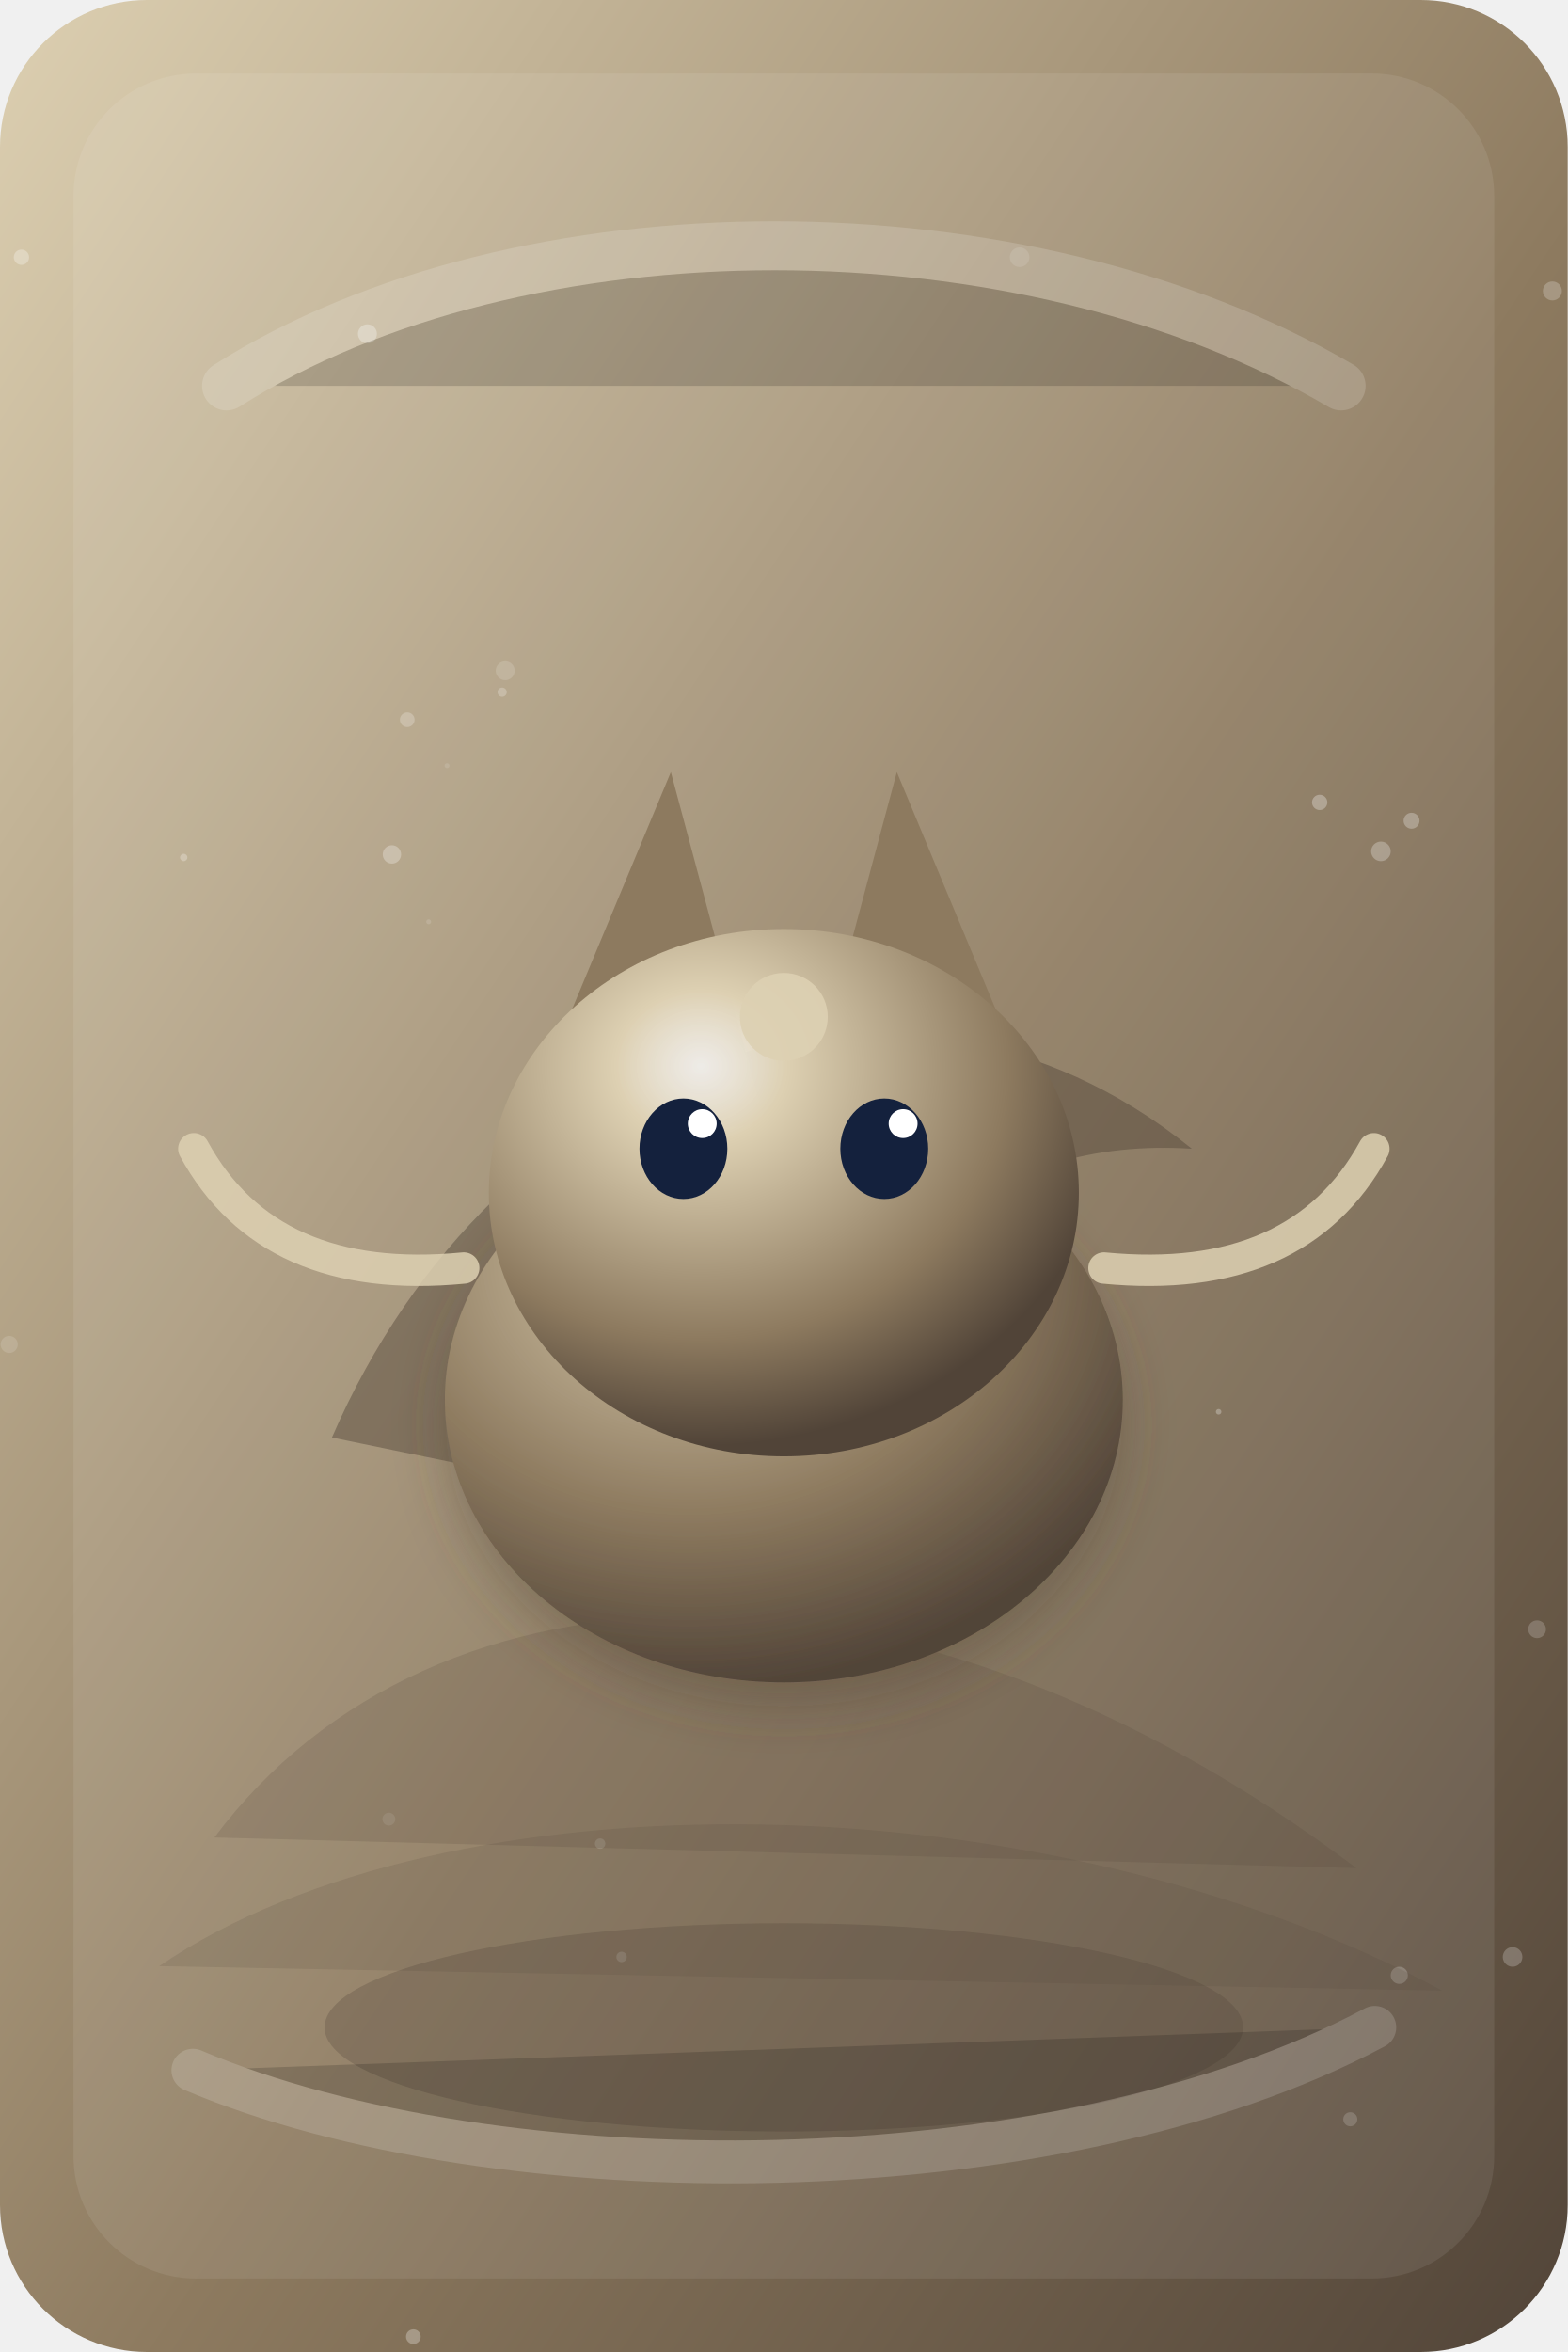
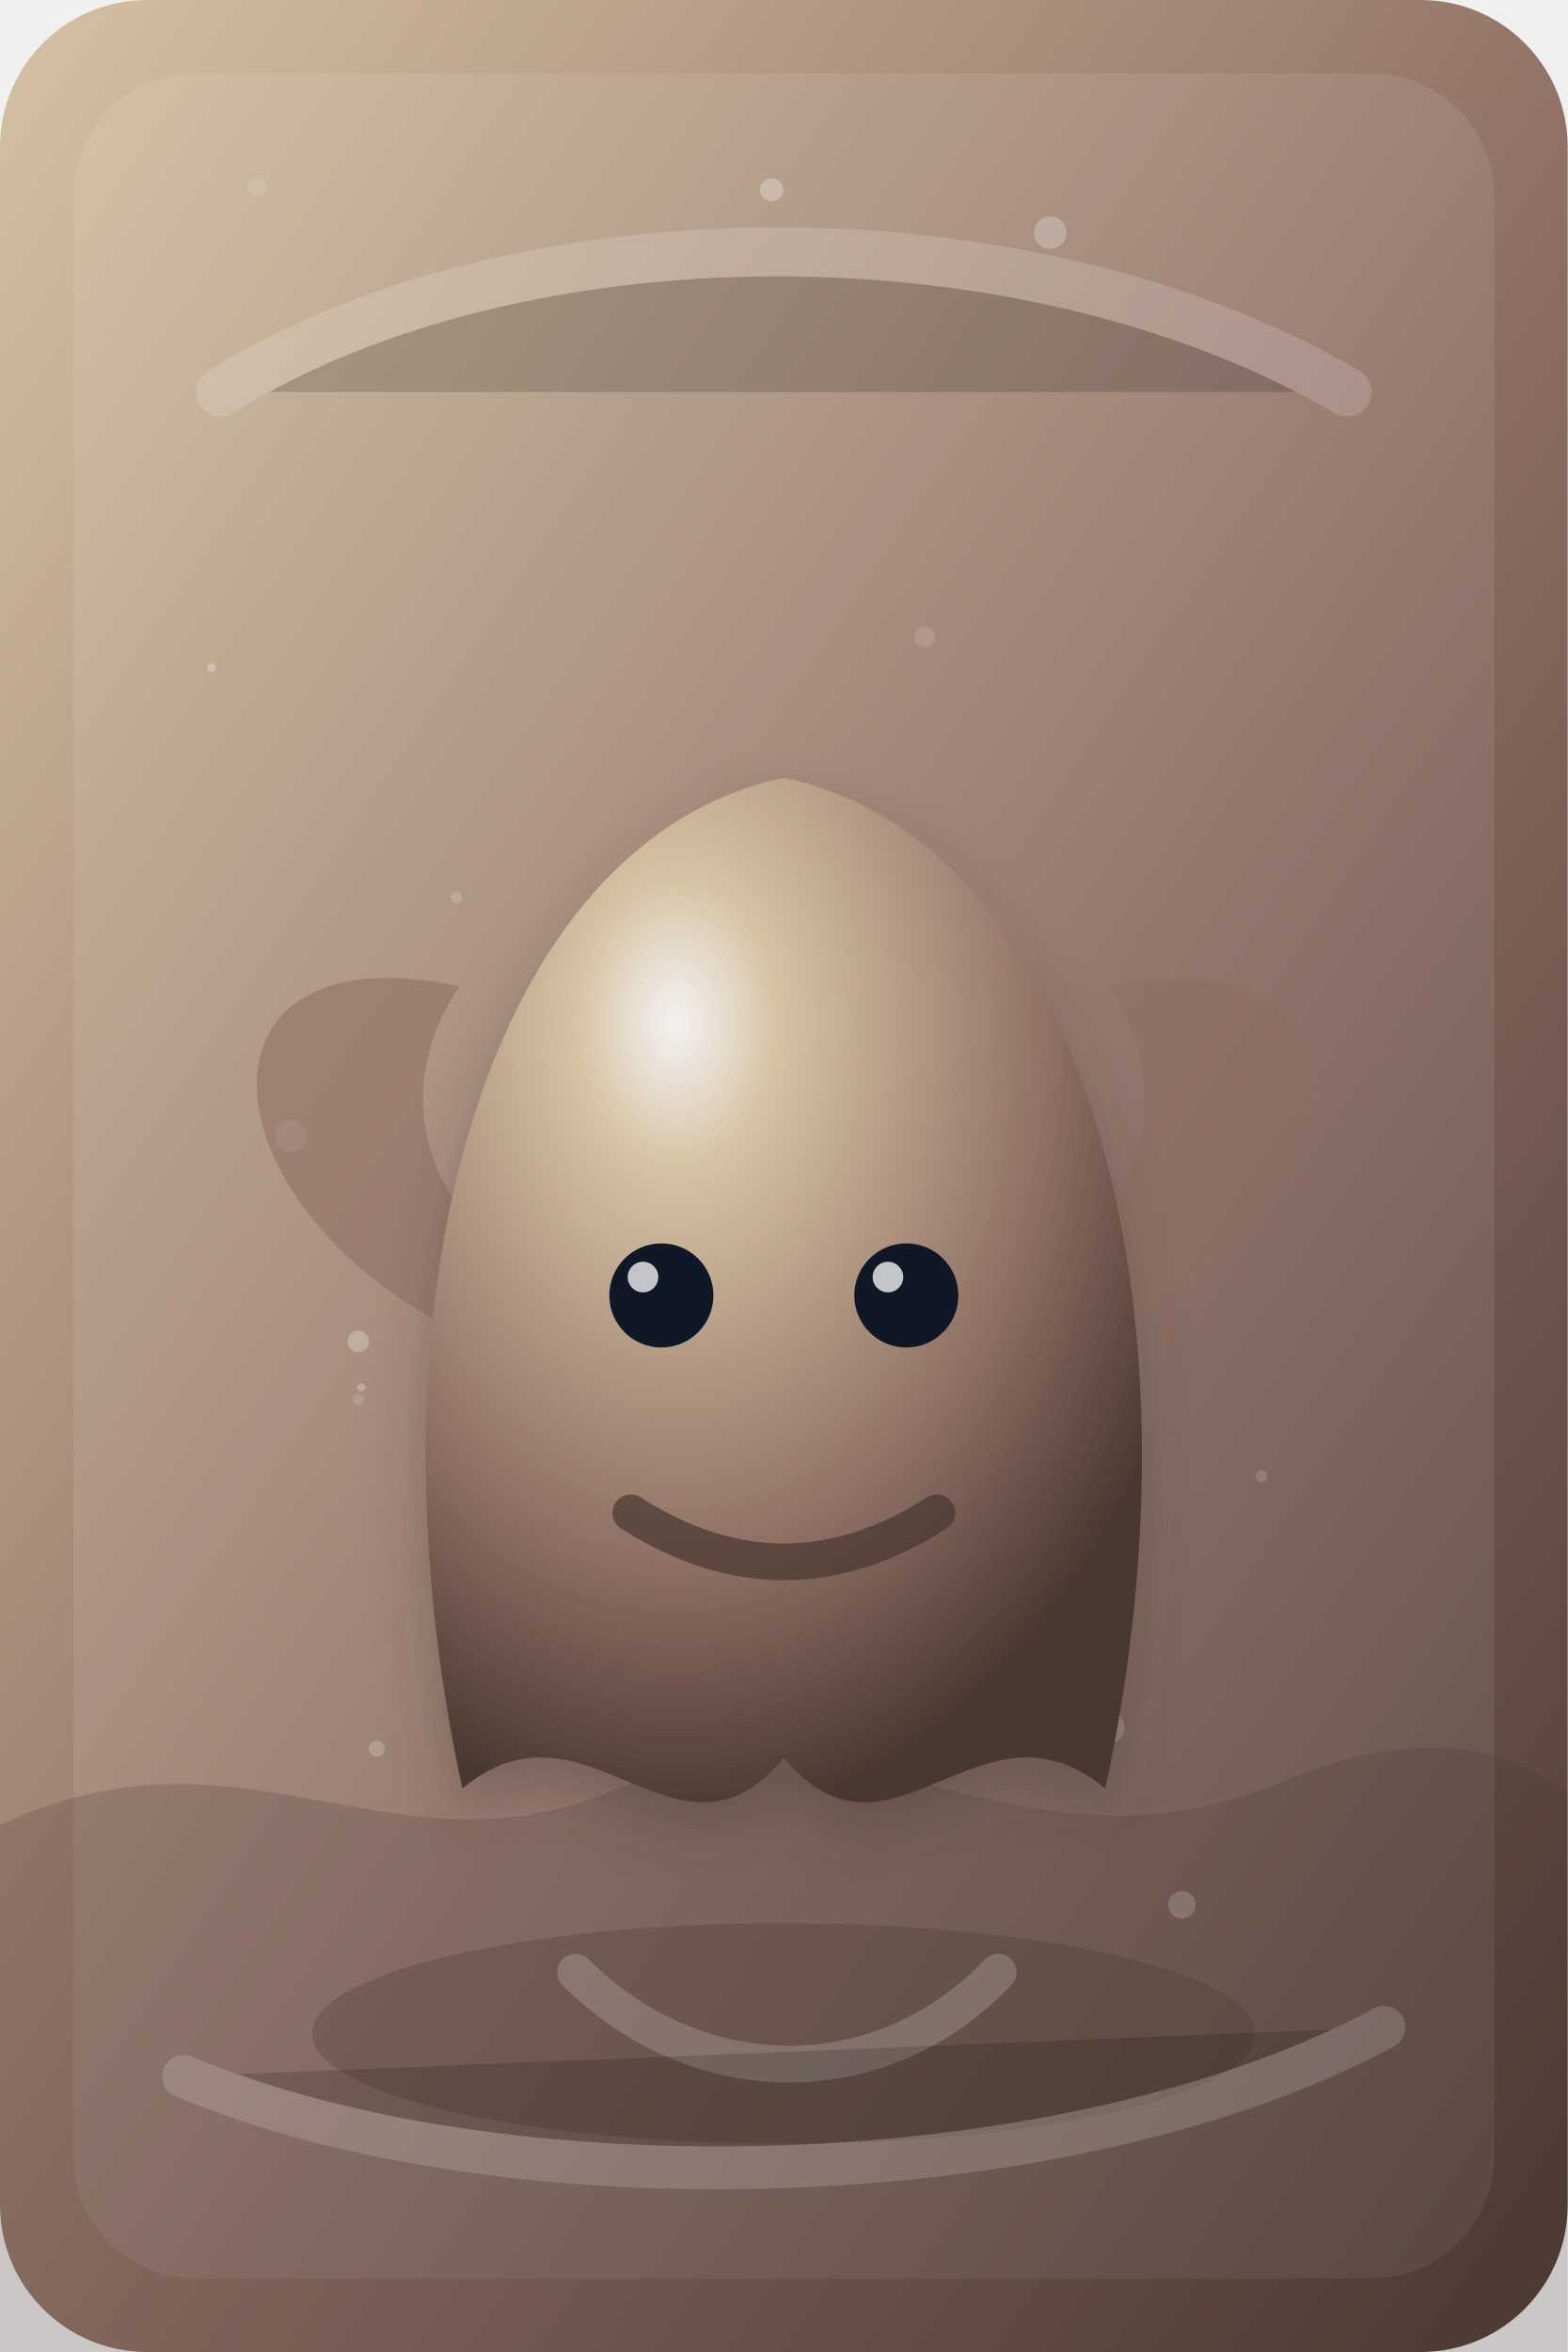
- <svg xmlns="http://www.w3.org/2000/svg" viewBox="0 0 512 768" role="img" aria-label="化石翼龙 original portrait">
+ <svg xmlns="http://www.w3.org/2000/svg" viewBox="0 0 512 768" role="img" aria-label="古翼岩龙 unique portrait">
  <defs>
-     <linearGradient id="bgp593" x1="0" y1="0" x2="1" y2="1">
-       <stop offset="0" stop-color="#ddd0b2" />
-       <stop offset=".55" stop-color="#8d7a5f" />
-       <stop offset="1" stop-color="#514438" />
+     <linearGradient id="bg593" x1="0" y1="0" x2="1" y2="1">
+       <stop offset="0" stop-color="#d6c2a4" />
+       <stop offset=".55" stop-color="#8d6e63" />
+       <stop offset="1" stop-color="#4a3830" />
    </linearGradient>
-     <radialGradient id="body" cx=".36" cy=".25" r=".76">
-       <stop offset="0" stop-color="#ddd0b2" />
-       <stop offset=".6" stop-color="#8d7a5f" />
-       <stop offset="1" stop-color="#514438" />
+     <radialGradient id="body593" cx=".35" cy=".24" r=".78">
+       <stop offset="0" stop-color="#fff" stop-opacity=".88" />
+       <stop offset=".18" stop-color="#d6c2a4" />
+       <stop offset=".68" stop-color="#8d6e63" />
+       <stop offset="1" stop-color="#4a3830" />
    </radialGradient>
-     <radialGradient id="head" cx=".36" cy=".26" r=".72">
-       <stop offset="0" stop-color="#ffffff" stop-opacity=".85" />
-       <stop offset=".2" stop-color="#ddd0b2" />
-       <stop offset=".72" stop-color="#8d7a5f" />
-       <stop offset="1" stop-color="#514438" />
-     </radialGradient>
-     <filter id="softShadow" x="-30%" y="-30%" width="160%" height="160%">
-       <feDropShadow dx="0" dy="8" stdDeviation="8" flood-color="#514438" flood-opacity=".35" />
+     <filter id="shadow593" x="-30%" y="-30%" width="160%" height="160%">
+       <feDropShadow dx="0" dy="10" stdDeviation="9" flood-color="#4a3830" flood-opacity=".36" />
    </filter>
  </defs>
-   <rect width="512" height="768" rx="48" fill="url(#bgp593)" />
-   <rect x="24" y="24" width="464" height="720" rx="40" fill="#ffffff" opacity=".08" />
-   <g opacity=".42">
-     <circle cx="133" cy="235" r="2.4" fill="#fff" opacity="0.54" />
-     <circle cx="165" cy="219" r="3.1" fill="#fff" opacity="0.34" />
-     <circle cx="127" cy="594" r="2.1" fill="#fff" opacity="0.27" />
-     <circle cx="317" cy="498" r="1.7" fill="#fff" opacity="0.46" />
-     <circle cx="307" cy="495" r="3.2" fill="#fff" opacity="0.40" />
-     <circle cx="7" cy="84" r="2.5" fill="#fff" opacity="0.65" />
-     <circle cx="60" cy="280" r="1.2" fill="#fff" opacity="0.62" />
-     <circle cx="333" cy="84" r="3.2" fill="#fff" opacity="0.26" />
-     <circle cx="494" cy="639" r="3.2" fill="#fff" opacity="0.52" />
-     <circle cx="128" cy="279" r="3.0" fill="#fff" opacity="0.65" />
-     <circle cx="398" cy="461" r="0.9" fill="#fff" opacity="0.66" />
-     <circle cx="3" cy="439" r="2.8" fill="#fff" opacity="0.31" />
-     <circle cx="164" cy="226" r="1.5" fill="#fff" opacity="0.54" />
-     <circle cx="441" cy="692" r="2.3" fill="#fff" opacity="0.39" />
-     <circle cx="360" cy="459" r="2.9" fill="#fff" opacity="0.28" />
-     <circle cx="120" cy="109" r="3.1" fill="#fff" opacity="0.70" />
-     <circle cx="286" cy="476" r="1.8" fill="#fff" opacity="0.50" />
-     <circle cx="146" cy="250" r="0.8" fill="#fff" opacity="0.27" />
-     <circle cx="135" cy="763" r="2.4" fill="#fff" opacity="0.67" />
-     <circle cx="203" cy="639" r="1.7" fill="#fff" opacity="0.51" />
-     <circle cx="507" cy="95" r="3.1" fill="#fff" opacity="0.53" />
-     <circle cx="431" cy="262" r="2.5" fill="#fff" opacity="0.69" />
-     <circle cx="140" cy="301" r="0.8" fill="#fff" opacity="0.30" />
-     <circle cx="457" cy="645" r="2.8" fill="#fff" opacity="0.50" />
-     <circle cx="502" cy="532" r="2.9" fill="#fff" opacity="0.45" />
-     <circle cx="461" cy="268" r="2.6" fill="#fff" opacity="0.66" />
-     <circle cx="196" cy="602" r="1.7" fill="#fff" opacity="0.44" />
-     <circle cx="451" cy="278" r="3.2" fill="#fff" opacity="0.63" />
+   <rect width="512" height="768" rx="48" fill="url(#bg593)" />
+   <rect x="24" y="24" width="464" height="720" rx="40" fill="#fff" opacity=".08" />
+   <g opacity=".46">
+     <circle cx="302" cy="208" r="3.4" fill="#fff" opacity="0.26" />
+     <circle cx="95" cy="371" r="5.2" fill="#fff" opacity="0.41" />
+     <circle cx="386" cy="622" r="4.5" fill="#fff" opacity="0.51" />
+     <circle cx="196" cy="468" r="3.2" fill="#fff" opacity="0.40" />
+     <circle cx="343" cy="76" r="5.3" fill="#fff" opacity="0.54" />
+     <circle cx="117" cy="457" r="1.8" fill="#fff" opacity="0.28" />
+     <circle cx="69" cy="218" r="1.4" fill="#fff" opacity="0.57" />
+     <circle cx="84" cy="61" r="3.2" fill="#fff" opacity="0.25" />
+     <circle cx="118" cy="453" r="1.3" fill="#fff" opacity="0.55" />
+     <circle cx="362" cy="564" r="5.3" fill="#fff" opacity="0.42" />
+     <circle cx="123" cy="571" r="2.6" fill="#fff" opacity="0.45" />
+     <circle cx="149" cy="293" r="2.0" fill="#fff" opacity="0.33" />
+     <circle cx="290" cy="293" r="4.0" fill="#fff" opacity="0.57" />
+     <circle cx="197" cy="306" r="1.7" fill="#fff" opacity="0.28" />
+     <circle cx="117" cy="438" r="3.5" fill="#fff" opacity="0.58" />
+     <circle cx="412" cy="482" r="1.9" fill="#fff" opacity="0.33" />
+     <circle cx="252" cy="62" r="3.8" fill="#fff" opacity="0.62" />
  </g>
-   <path d="M70 600 C142 504 297 500 443 610" fill="#514438" opacity=".18" />
-   <path d="M52 642 C146 578 341 580 471 650" fill="#514438" opacity=".16" />
-   <ellipse cx="256" cy="662" rx="150" ry="34" fill="#514438" opacity=".28" />
-   <g transform="translate(0 122)">
-     <path d="M108.4 347.4 C161.7 224.4 292.9 175.2 389.25 253.1 C325.7 249 276.5 285.9 247.8 376.1" fill="#514438" opacity=".45" />
-     <ellipse cx="256" cy="335.1" rx="110.7" ry="92.25" fill="url(#body)" filter="url(#softShadow)" />
-     <path d="M167.85 253.1 L219.1 130.1 L249.85 244.9 Z" fill="#8d7a5f" />
-     <path d="M344.15 253.1 L292.9 130.1 L262.15 244.9 Z" fill="#8d7a5f" />
-     <ellipse cx="256" cy="267.45" rx="96.35" ry="86.1" fill="url(#head)" />
-     <path d="M151.45 292.05 Q87.9 298.2 63.3 253.1" stroke="#ddd0b2" stroke-width="10.25" fill="none" stroke-linecap="round" opacity=".85" />
-     <path d="M360.55 292.05 Q424.1 298.2 448.7 253.1" stroke="#ddd0b2" stroke-width="10.25" fill="none" stroke-linecap="round" opacity=".85" />
-     <ellipse cx="223.2" cy="253.1" rx="14.35" ry="16.4" fill="#14213d" />
-     <ellipse cx="288.8" cy="253.1" rx="14.35" ry="16.4" fill="#14213d" />
-     <circle cx="229.35" cy="244.9" r="4.715" fill="#fff" />
-     <circle cx="294.95" cy="244.9" r="4.715" fill="#fff" />
-     <circle cx="256" cy="210.05" r="14.35" fill="#ddd0b2" opacity=".9" />
+   <path d="M0 596 C80 558 128 616 202 584 C281 550 332 618 418 582 C464 563 492 570 512 586 V768 H0Z" fill="#4a3830" opacity=".22" />
+   <ellipse cx="256" cy="664" rx="154" ry="36" fill="#4a3830" opacity=".3" />
+   <g transform="translate(0 84)">
+     <path d="M156 354 C66 314 56 218 150 238 C126 274 138 319 190 338 Z" fill="#8d6e63" opacity=".58" />
+     <path d="M356 354 C446 314 456 218 362 238 C386 274 374 319 322 338 Z" fill="#8d6e63" opacity=".58" />
+     <path d="M151 500 C116 338 160 190 256 170 C352 190 396 338 361 500 C320 466 291 532 256 490 C221 532 192 466 151 500Z" fill="url(#body593)" filter="url(#shadow593)" />
+     <circle cx="216" cy="339" r="17" fill="#101827" />
+     <circle cx="296" cy="339" r="17" fill="#101827" />
+     <circle cx="210" cy="333" r="5" fill="#fff" opacity=".75" />
+     <circle cx="290" cy="333" r="5" fill="#fff" opacity=".75" />
+     <path d="M206 410 Q256 442 306 410" stroke="#4a3830" stroke-width="12" fill="none" stroke-linecap="round" opacity=".72" />
+     <path d="M188 560 C228 600 288 600 326 560" stroke="#fff" stroke-width="12" stroke-linecap="round" opacity=".18" fill="none" />
  </g>
-   <path d="M74 126 C170 65 334 65 438 126" stroke="#fff" stroke-width="16" stroke-linecap="round" opacity=".16" />
-   <path d="M63 676 C162 718 344 718 449 662" stroke="#fff" stroke-width="14" stroke-linecap="round" opacity=".16" />
+   <path d="M72 128 C168 68 334 66 440 128" stroke="#fff" stroke-width="16" stroke-linecap="round" opacity=".16" />
+   <path d="M60 678 C164 722 348 718 452 662" stroke="#fff" stroke-width="14" stroke-linecap="round" opacity=".16" />
</svg>
